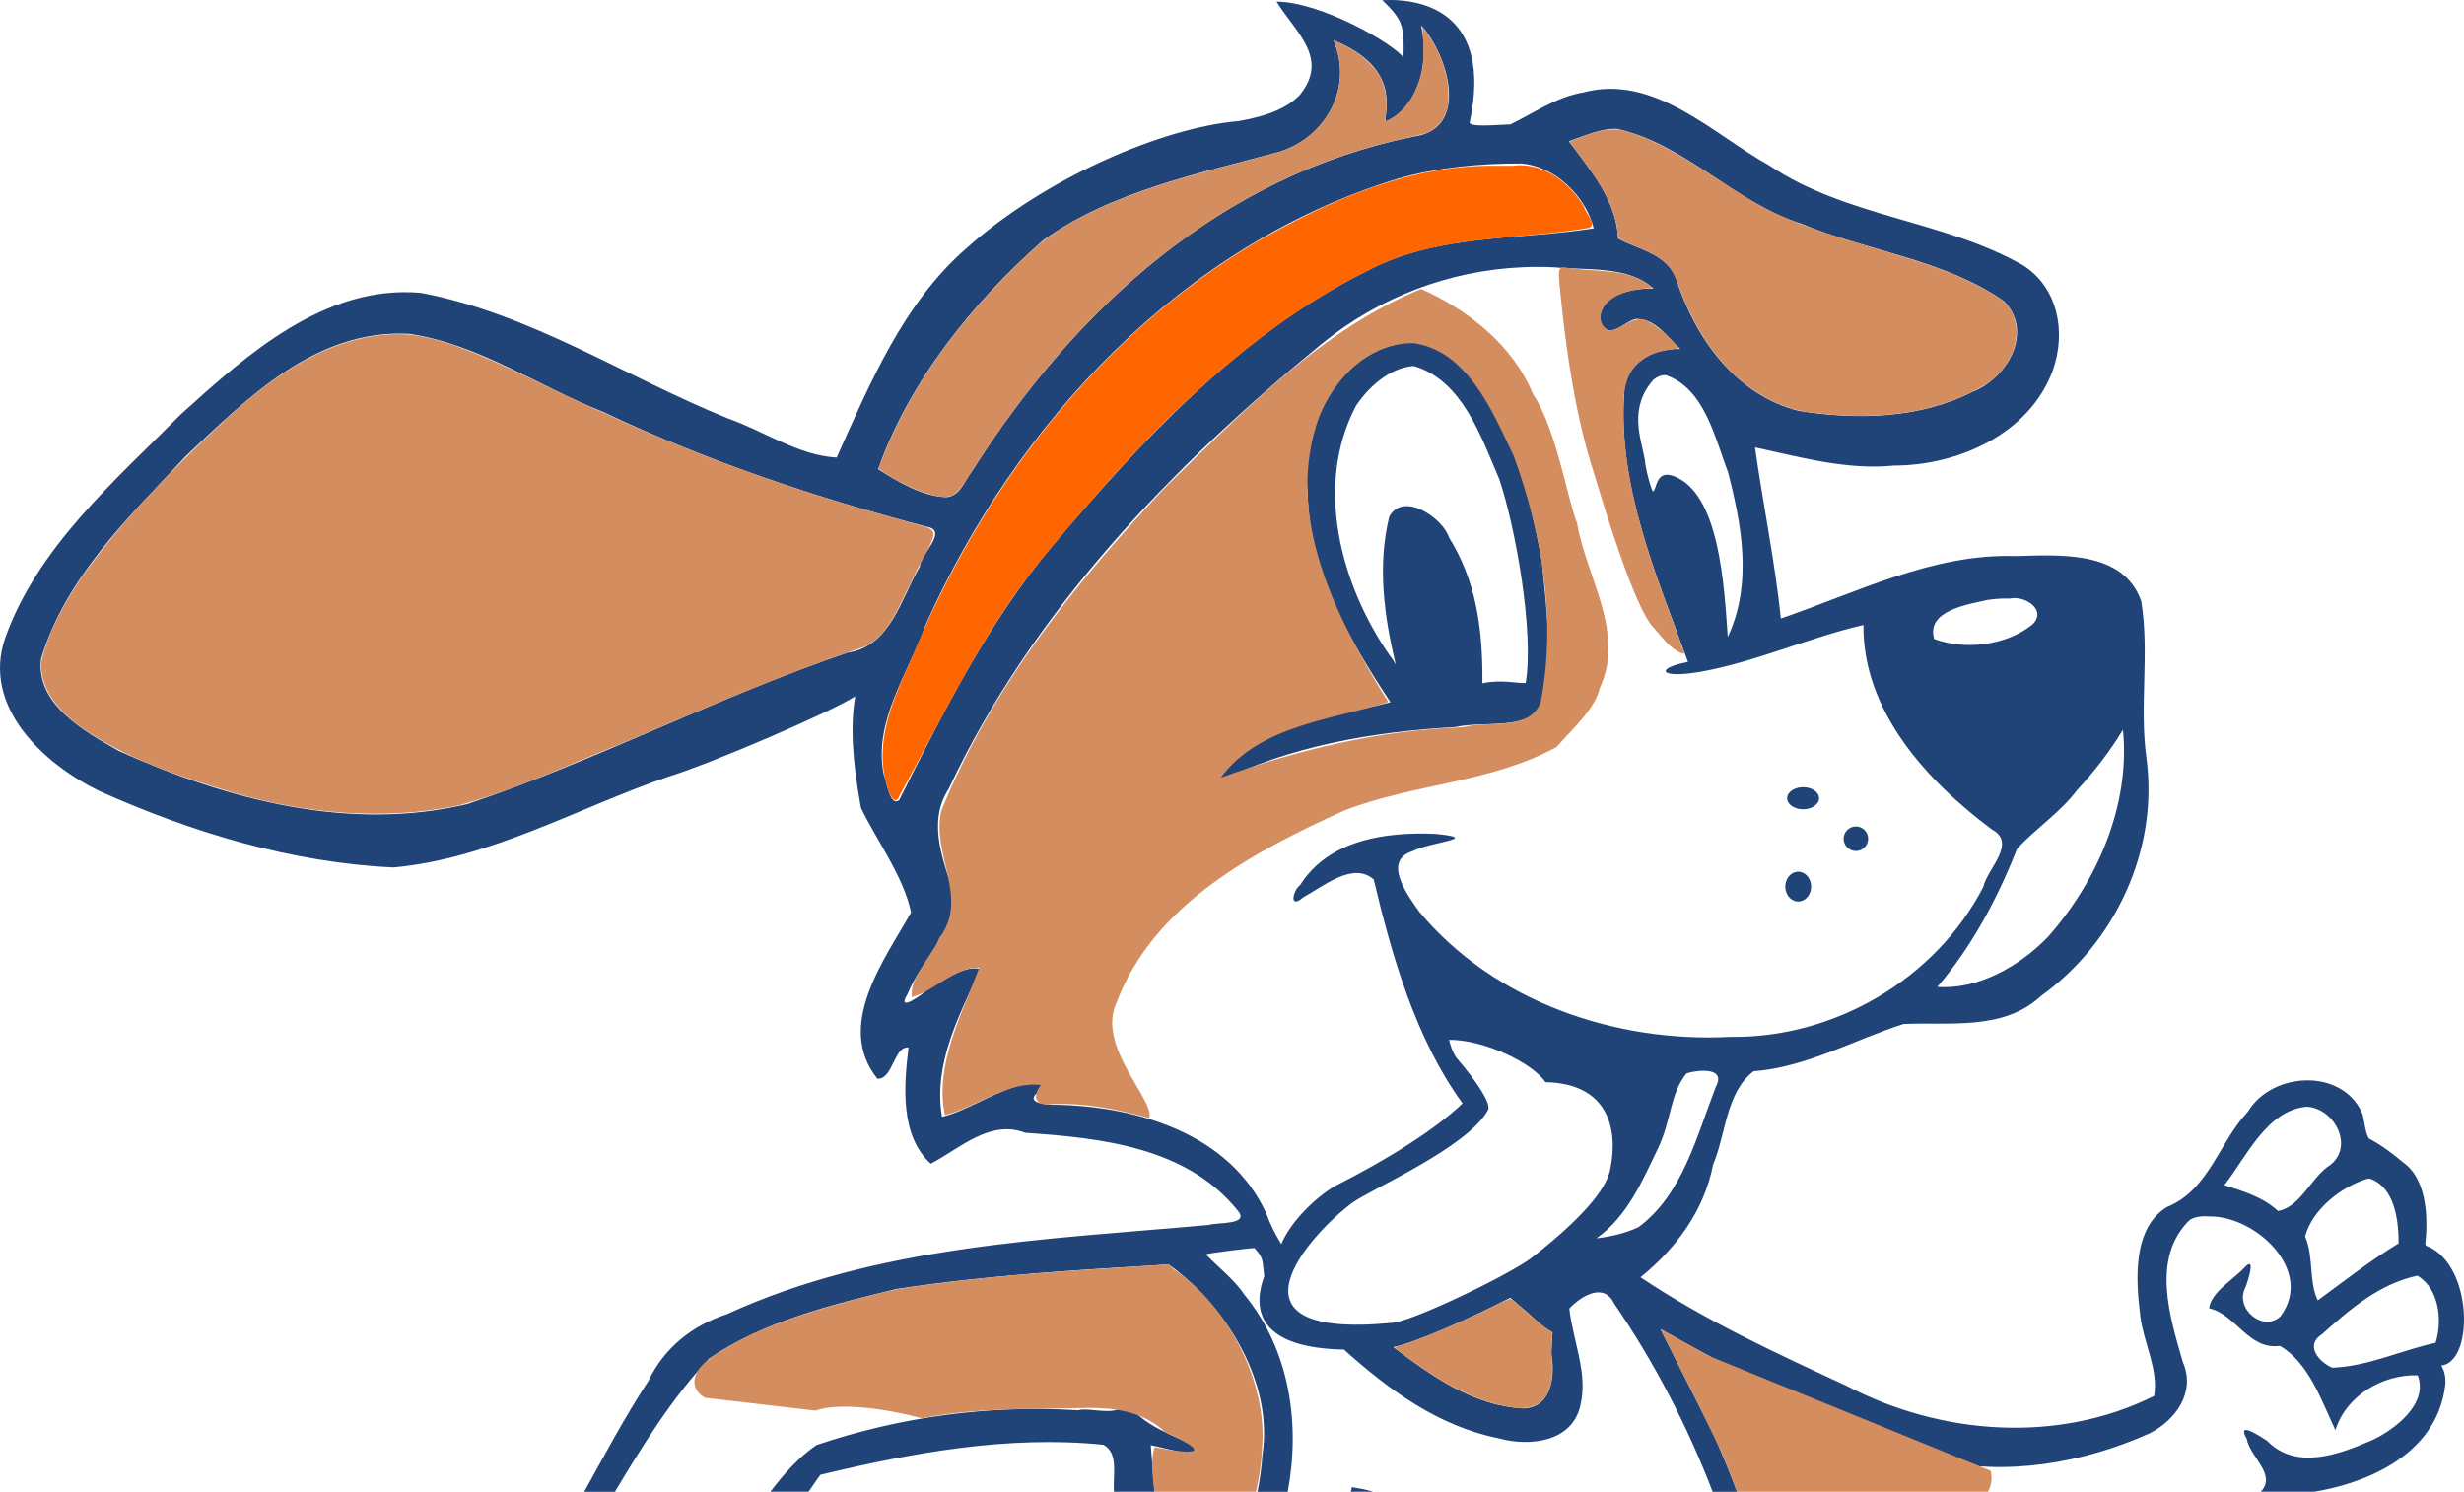
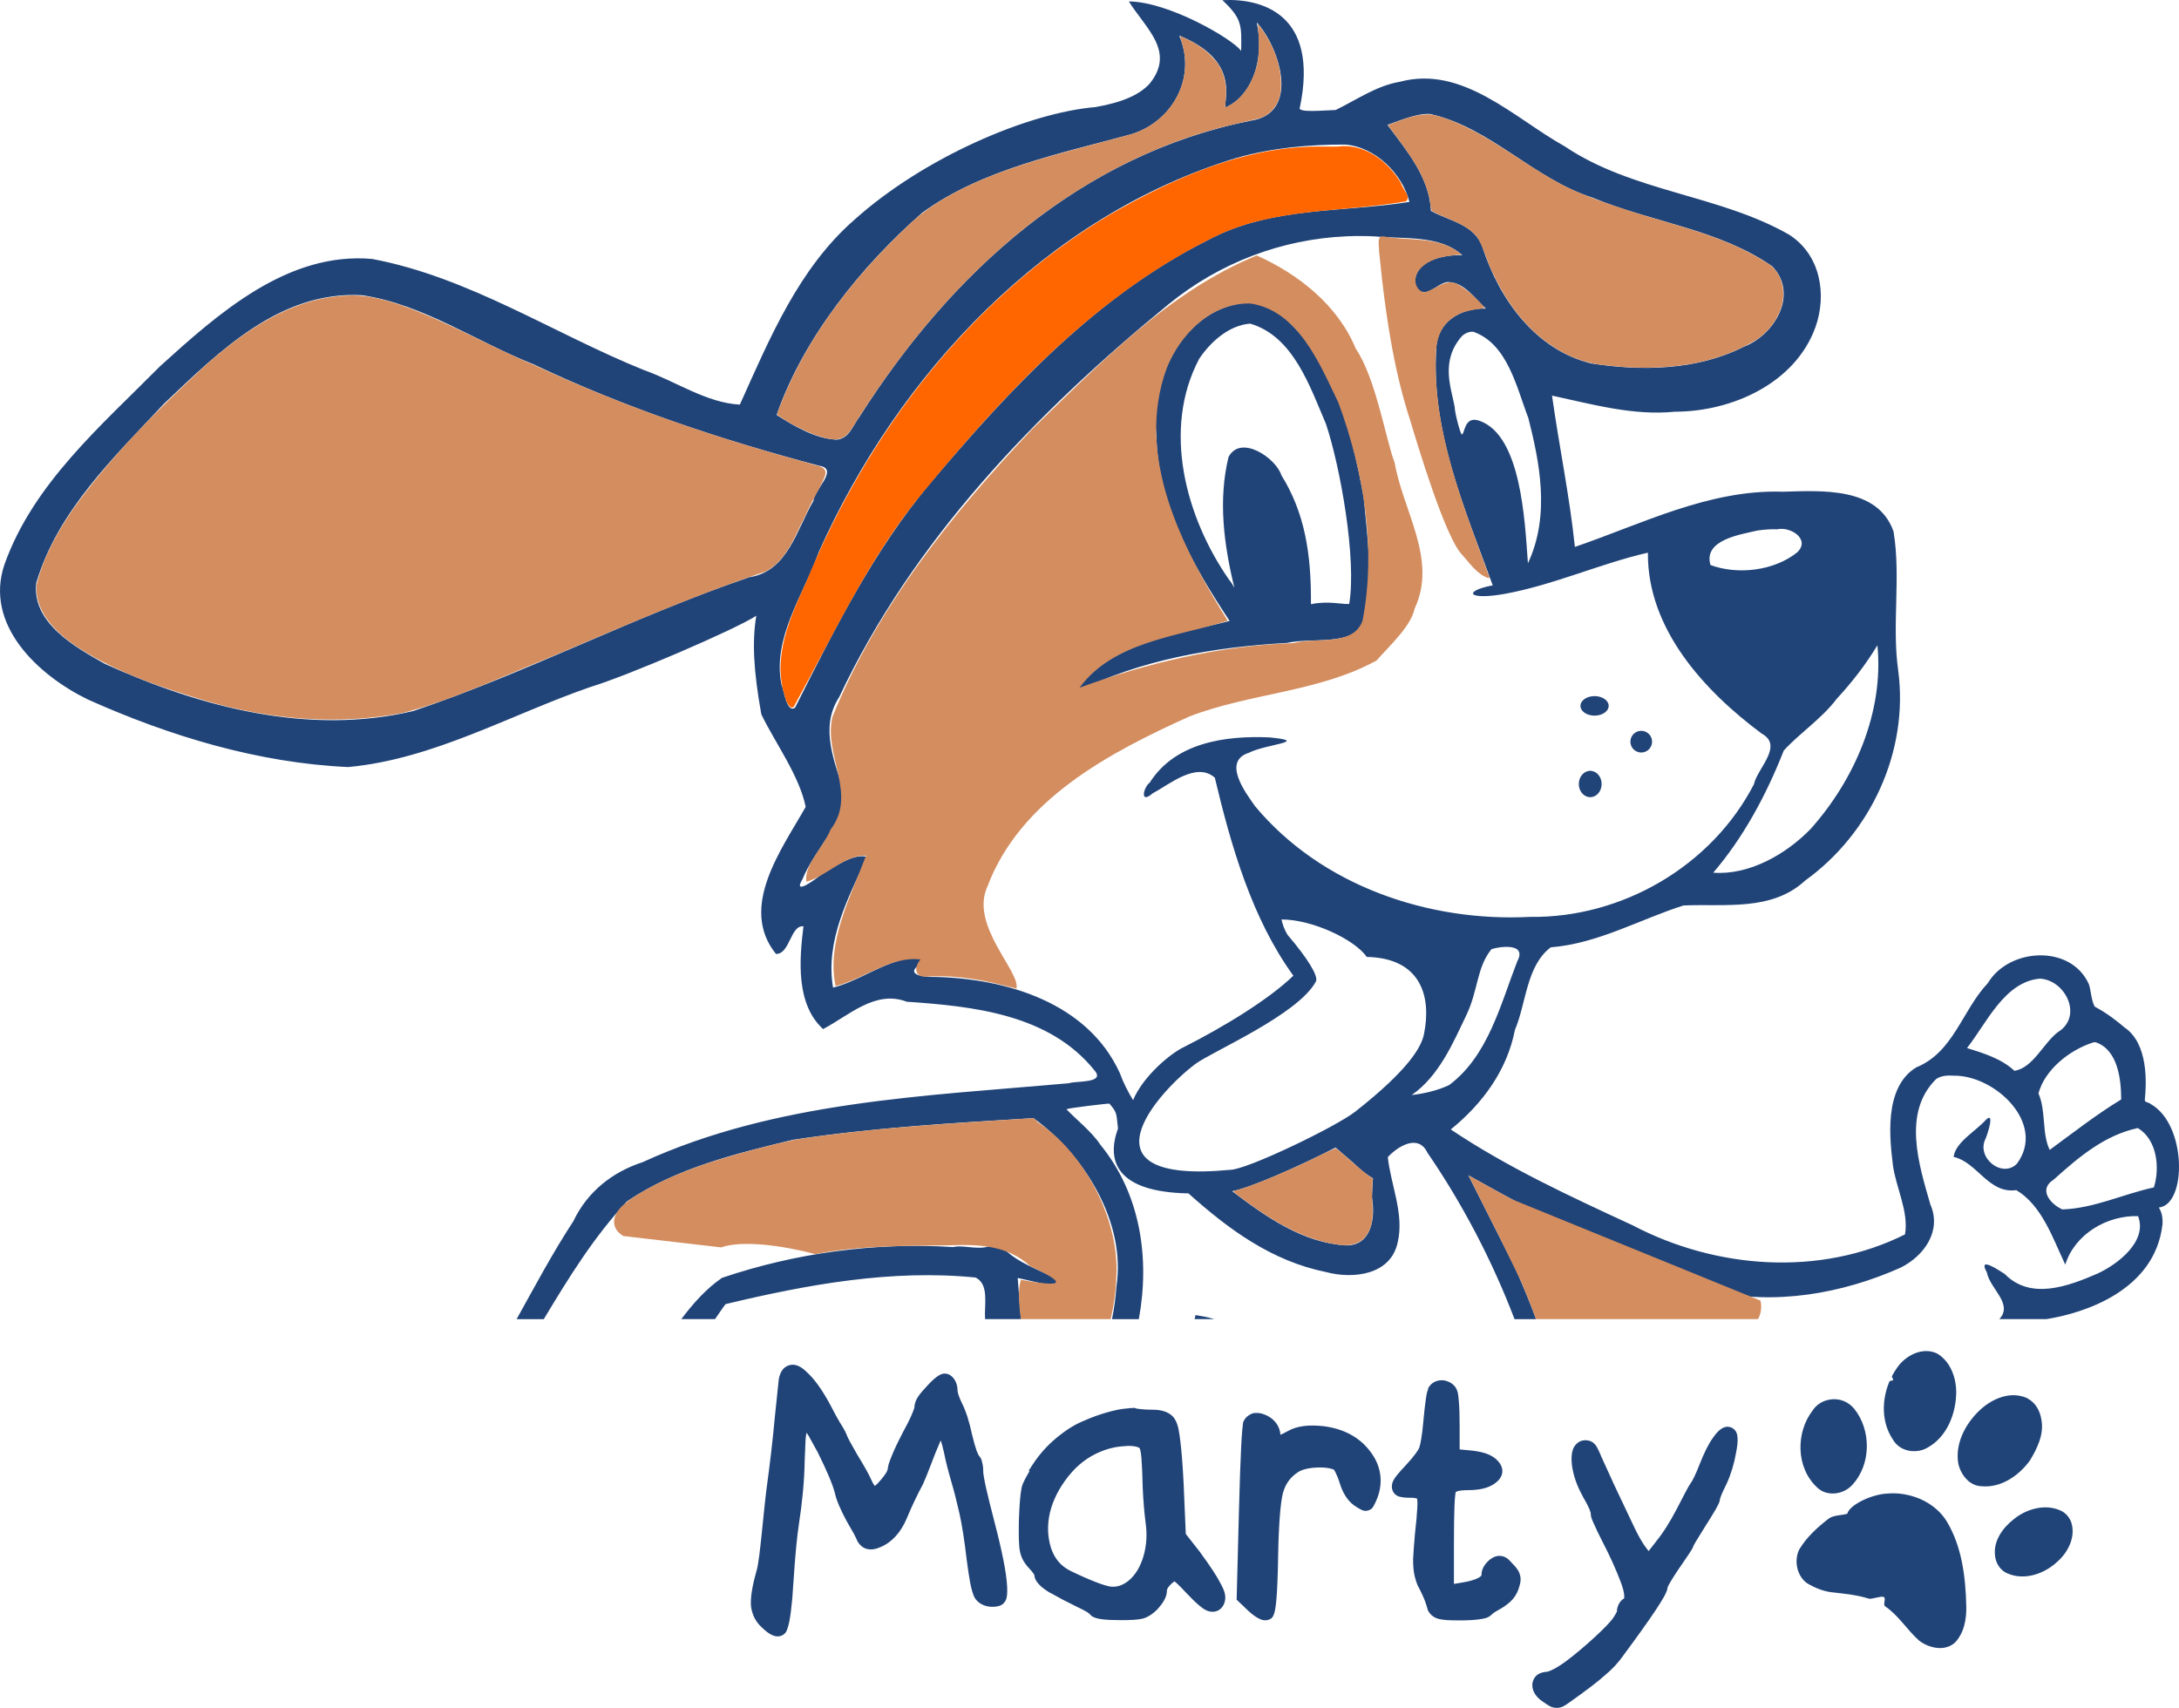
- <svg xmlns="http://www.w3.org/2000/svg" width="187.578mm" height="113.579mm" viewBox="0 0 187.578 113.579" version="1.1" id="svg1" xml:space="preserve">
+ <svg xmlns="http://www.w3.org/2000/svg" width="187.578mm" height="147.048mm" viewBox="0 0 187.578 147.048" version="1.1" id="svg1" xml:space="preserve">
  <defs id="defs1">
    <linearGradient id="swatch172">
      <stop style="stop-color:#ffffff;stop-opacity:1;" offset="0" id="stop172" />
    </linearGradient>
  </defs>
  <g id="layer1" transform="translate(-1992.773,-2406.386)">
    <g id="g74" transform="matrix(0.9025,0,0,0.9025,8.153181,1554.419)">
      <g id="g67" transform="matrix(0.947625,0,0,0.947625,536.3759,-81.79667)">
        <g id="g64" transform="matrix(1.105356,0,0,1.105356,2510.423,266.8011)">
          <path id="path63" style="fill:#214478;fill-opacity:1;stroke:none;stroke-width:3.957;stroke-linecap:round;stroke-opacity:1;paint-order:stroke fill markers" d="m -572.521,737.967 c 1.799,1.687 1.754,2.287 1.708,4.621 -0.793,-1.103 -6.606,-4.483 -10.224,-4.505 1.555,2.493 4.268,4.556 1.882,7.502 -0.935,1.008 -2.479,1.693 -4.914,2.118 -6.19,0.521 -15.677,4.63 -21.94,10.245 -5.108,4.453 -7.743,10.848 -10.452,16.854 -3.04,-0.151 -5.853,-2.132 -8.727,-3.142 -8.254,-3.331 -15.919,-8.46 -24.76,-10.124 -7.697,-0.675 -13.997,4.962 -19.31,9.771 -5.345,5.403 -11.55,10.696 -14.169,18.053 -1.873,5.52 3.085,10.102 7.579,12.295 7.457,3.344 15.518,5.788 23.717,6.161 7.789,-0.72 14.761,-4.77 22.054,-7.29 3.448,-1.045 13.181,-5.235 15.111,-6.489 -0.384,2.334 -0.259,4.992 0.461,8.978 1.197,2.501 3.464,5.577 4.038,8.427 -2.183,3.866 -6.127,9.133 -2.708,13.394 1.273,0.039 1.323,-2.658 2.505,-2.515 -0.381,3.08 -0.695,7.092 1.789,9.357 2.351,-1.224 4.749,-3.592 7.618,-2.489 6.096,0.417 12.989,1.142 17.097,6.257 1.038,1.195 -1.714,0.936 -2.321,1.164 -13.104,1.178 -26.658,1.617 -38.831,7.193 -2.768,0.898 -5.04,2.712 -6.3,5.368 -1.88,2.87 -3.5,5.919 -5.173,8.93 h 2.476 c 2.267,-3.776 4.574,-7.519 7.59,-10.738 4.475,-3.022 9.915,-4.344 15.11,-5.6 7.38,-1.116 14.451,-1.52 21.889,-1.972 4.616,3.323 8.459,9.502 7.554,15.345 -0.067,0.979 -0.199,1.98 -0.402,2.964 h 2.444 c 1.023,-5.552 0.153,-11.426 -3.501,-15.884 -0.79,-1.207 -2.299,-2.378 -3.087,-3.235 0.184,-0.11 3.701,-0.526 3.909,-0.511 0.773,0.885 0.61,0.964 0.783,2.263 -1.092,2.998 -0.115,5.793 6.417,5.914 3.663,3.275 7.569,6.161 12.53,7.165 2.48,0.661 5.913,0.272 6.529,-2.737 0.595,-2.576 -0.633,-5.175 -0.907,-7.733 0.916,-0.982 2.771,-2.152 3.608,-0.404 3.218,4.699 5.887,9.819 7.933,15.162 h 1.961 c -0.004,-0.015 -0.013,-0.028 -0.017,-0.043 -0.521,-1.408 -0.94,-2.45 -1.86,-4.554 -1.429,-2.836 -2.862,-5.671 -4.289,-8.506 7.103,3.972 14.373,7.813 22.065,10.504 5.761,1.383 11.998,0.282 17.328,-2.106 2.117,-1.075 3.734,-3.331 2.676,-5.745 -1.048,-3.63 -2.567,-8.382 0.54,-11.43 0.467,-0.304 1.049,-0.336 1.59,-0.296 3.761,-0.05 8.458,4.373 5.75,8.022 -1.344,1.357 -3.734,-0.561 -2.849,-2.285 0.195,-0.46 0.855,-2.52 0.027,-1.715 -0.91,1.028 -2.783,2.041 -2.939,3.378 2.182,0.493 3.165,3.379 5.71,3.025 2.335,1.394 3.325,4.391 4.457,6.786 0.878,-2.806 3.833,-4.504 6.629,-4.417 0.884,2.282 -1.831,4.371 -3.689,5.231 -2.648,1.142 -6.087,2.46 -8.456,0.033 -0.483,-0.294 -2.504,-1.702 -1.622,-0.135 0.279,1.497 2.431,2.858 1.133,4.251 h 4.28 c 3.41,-0.536 9.891,-2.579 10.58,-8.644 0.038,-0.67 -0.095,-1.142 -0.336,-1.52 2.561,-0.247 2.561,-7.56 -0.724,-9.418 -0.186,-0.178 -0.576,-0.15 -0.552,-0.39 0.156,-1.551 0.33,-5.12 -1.851,-6.597 -0.641,-0.548 -1.559,-1.28 -2.694,-1.885 -0.348,-0.517 -0.366,-1.705 -0.585,-2.131 -1.675,-3.563 -7.243,-3.225 -9.163,-0.02 -2.331,2.464 -3.125,6.303 -6.517,7.674 -3.055,1.854 -2.375,6.779 -2.131,8.882 0.256,2.015 1.469,4.259 1.103,6.333 -7.746,3.873 -17.215,3.152 -24.79,-0.824 -5.665,-2.622 -11.375,-5.25 -16.571,-8.735 2.875,-2.333 5.119,-5.367 5.839,-9.061 1.043,-2.443 1.025,-5.825 3.263,-7.528 4.276,-0.335 8.085,-2.534 12.077,-3.81 3.789,-0.172 8.038,0.56 11.107,-2.282 5.967,-4.305 9.435,-11.766 8.457,-19.121 -0.592,-4.205 0.262,-8.495 -0.425,-12.659 -1.437,-4.098 -6.565,-3.716 -10.081,-3.625 -6.69,-0.228 -12.87,2.952 -18.936,5.028 -0.478,-4.617 -1.44,-9.193 -2.082,-13.78 3.614,0.772 7.381,1.851 11.189,1.464 5.175,0 10.946,-2.568 12.798,-7.692 1.077,-3.031 0.436,-6.656 -2.433,-8.454 -6.386,-3.629 -14.213,-3.861 -20.392,-8.018 -4.603,-2.563 -9.281,-7.418 -15.008,-5.888 -2.166,0.367 -3.965,1.66 -5.855,2.573 -1.03,0.024 -3.575,0.292 -3.256,-0.247 1.76,-8.518 -3.482,-9.942 -7.059,-9.758 z m 3.131,2.028 c 2.198,2.438 3.906,8.289 -0.528,8.944 -15.492,3.087 -27.292,13.825 -35.598,26.891 -0.717,0.95 -0.945,2.004 -2.081,2.164 -1.912,-0.037 -3.995,-1.273 -5.516,-2.251 2.46,-7.051 7.723,-13.554 13.246,-18.402 5.437,-3.983 12.787,-5.443 19.118,-7.183 3.806,-1.222 5.894,-5.273 4.298,-8.963 5.517,2.242 4.072,5.735 4.202,6.549 2.275,-0.977 3.631,-4.133 2.859,-7.748 z m 15.8,8.341 c 5.493,1.235 9.439,5.926 14.798,7.628 5.374,2.237 11.517,2.875 16.352,6.252 2.418,2.53 0.201,6.252 -2.605,7.318 -4.228,2.145 -9.323,2.248 -13.915,1.511 -5.056,-1.253 -8.342,-5.831 -9.869,-10.56 -0.72,-2.119 -3.06,-2.408 -4.698,-3.325 -0.144,-3.083 -2.22,-5.497 -3.96,-7.83 1.176,-0.42 2.777,-1.091 3.896,-0.994 z m -7.779,2.782 c 2.756,0.191 5.238,2.65 5.877,5.224 -6.109,0.972 -12.655,0.418 -18.309,3.455 -10.174,5.069 -18.106,13.62 -25.344,22.189 -5.146,6.13 -8.719,13.316 -12.285,20.415 -0.779,0.558 -1.016,-1.647 -1.241,-2.097 -0.858,-4.259 2.015,-8.173 3.381,-12.032 7.256,-16.282 20.73,-30.691 38.107,-35.949 3.188,-0.898 6.511,-1.211 9.814,-1.204 z m 0.173,8.355 v 5.5e-4 c 0.845,-0.036 1.694,-0.034 2.547,0.009 2.617,0.253 5.937,-0.145 7.969,1.707 -1.662,-0.041 -4.34,0.438 -4.315,2.592 0.761,1.767 1.875,0.028 2.95,-0.143 1.548,-0.022 2.487,1.503 3.523,2.418 -2.247,-0.073 -4.458,1.173 -4.522,3.651 -0.492,7.506 2.619,14.648 5.142,21.557 -2.755,0.528 -2.288,1.38 1.08,0.78 4.444,-0.804 8.777,-2.784 13.05,-3.755 -0.066,6.931 5.12,12.584 10.366,16.481 2.022,1.103 -0.415,3.179 -0.712,4.613 -3.858,7.456 -12.016,12.194 -20.381,12.078 -9.253,0.484 -19.009,-2.837 -25.039,-10.074 -0.916,-1.287 -3.008,-4.097 -0.56,-4.877 1.506,-0.778 5.677,-1.02 1.874,-1.397 -3.978,-0.177 -8.591,0.449 -10.912,4.12 -0.585,0.427 -0.929,2.014 0.265,0.978 1.561,-0.833 3.982,-2.904 5.661,-1.429 1.465,6.158 3.373,12.836 7.153,18.034 -2.159,2.092 -6.168,4.593 -10.255,6.65 -1.466,0.846 -3.538,2.771 -4.341,4.686 -0.475,-0.774 -0.889,-1.591 -1.209,-2.47 -2.925,-6.419 -10.369,-8.617 -16.887,-8.753 -0.714,0.024 -2.75,-0.11 -1.38,-1.109 1.183,-1.399 -1.348,-0.643 -1.952,-0.341 -2.016,0.611 -3.939,1.943 -5.895,2.423 -0.718,-4.277 1.384,-8.159 3.093,-11.905 -1.262,-0.36 -2.999,0.965 -4.203,1.626 -0.317,0.308 -2.65,2.026 -1.668,0.397 1.07,-2.633 3.595,-4.875 3.801,-7.754 -0.811,-2.86 -2.31,-5.981 -0.467,-8.812 6.712,-14.282 17.929,-25.911 30.015,-35.803 4.625,-3.77 10.292,-5.925 16.206,-6.177 z m -89.677,5.366 c 5.59,0.83 10.417,4.245 15.617,6.292 8.35,3.969 17.132,6.893 26.055,9.25 1.81,0.292 -0.569,2.265 -0.549,3.173 -1.524,2.58 -2.348,6.455 -5.843,6.968 -10.406,3.532 -20.194,8.683 -30.595,12.186 -9.533,2.264 -19.381,-0.348 -28.091,-4.289 -2.728,-1.543 -6.673,-3.736 -6.25,-7.381 1.94,-6.548 7.121,-11.492 11.669,-16.353 4.996,-4.733 10.523,-10.249 17.988,-9.846 z m 80.574,0.677 c -5.746,0.493 -8.831,6.937 -8.226,12.171 0.099,6.212 3.346,11.795 6.662,16.821 -4.921,1.264 -11.079,2.005 -14.069,6.509 5.959,-2.996 12.667,-4.13 19.296,-4.507 2.147,-0.474 4.872,0.163 6.685,-1.197 1.332,-3.831 0.657,-8.13 0.292,-12.102 -1.117,-6.111 -2.846,-12.914 -7.943,-16.935 -0.793,-0.526 -1.746,-0.792 -2.697,-0.76 z m 0.303,1.911 c 3.935,1.142 5.442,5.729 6.905,9.132 1.294,3.859 2.814,12.296 2.118,16.404 -0.638,0.044 -1.946,-0.308 -3.484,0.02 0.042,-4.611 -0.577,-8.354 -2.693,-11.75 -0.485,-1.552 -3.69,-3.75 -4.809,-1.664 -0.964,3.935 -0.419,8.013 0.529,11.916 -0.147,-0.251 -0.282,-0.508 -0.487,-0.737 -3.952,-5.687 -6.111,-13.703 -2.712,-20.125 1.039,-1.541 2.705,-3.044 4.634,-3.195 z m 20.317,0.74 h 5.4e-4 c 3.139,1.096 3.943,5.08 5.018,7.854 0.978,3.874 2.046,8.81 -0.037,13.234 -0.287,-3.972 -0.629,-11.638 -4.403,-12.976 -1.435,-0.514 -1.33,1.241 -1.621,1.237 -0.119,-0.002 -0.649,-1.982 -0.644,-2.491 -0.327,-1.791 -1.329,-4.194 0.663,-6.465 0.276,-0.252 0.645,-0.416 1.023,-0.392 z m 27.693,17.993 c 1.181,-0.271 3.035,0.892 1.826,2.086 -2.102,1.706 -5.435,2.086 -7.912,1.169 -0.687,-2.296 2.74,-2.783 4.311,-3.148 0.588,-0.083 1.181,-0.126 1.775,-0.107 z m 9.113,10.563 c 0.604,6.077 -2.076,12.242 -6.077,16.726 -2.257,2.326 -5.622,4.234 -8.871,3.987 2.764,-3.227 4.852,-7.126 6.419,-11.12 1.464,-1.612 3.454,-2.895 4.821,-4.712 1.391,-1.507 2.65,-3.124 3.708,-4.88 z m -25.756,4.63 c -0.71,3e-5 -1.285,0.398 -1.285,0.889 -1.6e-4,0.491 0.575,0.89 1.285,0.89 0.71,-3e-5 1.285,-0.399 1.285,-0.89 1.6e-4,-0.491 -0.575,-0.889 -1.285,-0.889 z m 4.25,3.163 c -0.546,0 -0.988,0.443 -0.988,0.988 0,0.546 0.443,0.988 0.988,0.988 0.546,10e-6 0.988,-0.443 0.988,-0.988 10e-6,-0.546 -0.442,-0.988 -0.988,-0.988 z m -4.645,3.642 c -0.575,0 -1.041,0.538 -1.041,1.201 1.1e-4,0.663 0.466,1.2 1.041,1.2 0.575,-10e-6 1.04,-0.537 1.04,-1.2 1.2e-4,-0.663 -0.465,-1.201 -1.04,-1.201 z m -28.116,13.54 c 2.78,-0.013 6.676,1.823 7.762,3.411 4.974,0.101 5.896,3.643 5.223,6.983 -0.208,1.185 -1.403,3.293 -6.276,7.116 -1.722,1.351 -9.895,5.307 -11.4,5.293 -14.216,1.352 -6.482,-7.163 -3.136,-9.651 1.498,-1.116 9.349,-4.483 10.964,-7.506 0.25,-0.481 -0.772,-2.132 -2.565,-4.222 -0.344,-0.551 -0.465,-0.99 -0.571,-1.422 z m 20.728,2.501 c 0.716,0.055 1.249,0.377 0.749,1.295 -1.537,3.95 -2.656,8.639 -6.215,11.289 -1.112,0.515 -2.252,0.767 -3.401,0.905 2.53,-1.768 3.786,-4.821 4.933,-7.183 1.147,-2.362 0.95,-4.394 2.328,-6.103 0.217,-0.072 0.529,-0.141 0.86,-0.18 0.248,-0.029 0.507,-0.04 0.746,-0.022 z m 48.344,2.887 c 2.328,0.129 3.956,3.449 1.624,4.877 -1.329,1.013 -2.235,3.235 -3.947,3.52 -1.195,-1.11 -2.795,-1.598 -4.321,-2.077 1.776,-2.248 3.407,-6.044 6.645,-6.32 z m 4.99,5.794 0.09,0.004 c 2.015,0.69 2.312,3.382 2.314,5.206 -2.259,1.369 -4.444,3.082 -6.51,4.595 -0.729,-1.488 -0.315,-3.531 -1.022,-5.146 0.588,-2.201 2.901,-3.998 5.03,-4.656 z m 3.912,7.816 c 1.784,1.045 2.021,3.667 1.469,5.404 -2.885,0.635 -5.418,1.898 -8.33,2.007 -1.084,-0.476 -2.228,-1.823 -0.8,-2.709 2.279,-2.051 4.621,-4.043 7.661,-4.702 z m -73.043,1.777 c 0.245,0.223 0.512,0.424 0.752,0.654 1.208,0.988 1.587,1.526 2.651,2.147 -0.035,0.203 -0.039,0.842 -0.103,1.719 0.337,1.821 0.003,4.44 -2.382,4.391 -3.935,-0.256 -7.218,-2.575 -10.339,-4.938 1.695,-0.319 6.114,-2.277 9.421,-3.973 z m -31.027,8.006 c 0.05,1.88 -2.717,0.747 -3.791,1.056 -7.113,-0.45 -14.32,0.525 -21.058,2.802 -1.469,1.009 -2.633,2.341 -3.709,3.76 h 3.072 c 0.324,-0.451 0.621,-0.923 0.957,-1.365 7.41,-1.781 15.143,-3.192 22.772,-2.421 1.26,0.625 0.774,2.47 0.861,3.786 h 3.268 c -0.1,-1.249 -0.204,-2.498 -0.298,-3.746 1.344,0.263 3.446,0.931 4.524,0.628 -2.184,-1.401 -5.507,-2.037 -6.597,-4.5 z m 18.269,7.25 c -0.037,0.121 -0.049,0.246 -0.083,0.368 h 1.796 c -0.599,-0.184 -1.24,-0.294 -1.714,-0.368 z" />
          <path id="path64" style="fill:#d38d5f;fill-opacity:1;stroke:none;stroke-width:16.961;stroke-linecap:round;stroke-opacity:1;paint-order:stroke fill markers" d="m -2407.368,3219.105 c -2.293,-0.172 -1.432,2.875 -1.45,5.025 2.564,26.48 6.051,43.961 10.607,57.949 2.495,8.254 12.167,40.802 18.022,46.672 2.641,2.929 5.101,6.681 8.975,8 1.105,-0.089 -0.6,-1.982 -0.45,-2.595 -8.693,-23.776 -18.434,-48.165 -17.626,-73.936 0,-5.079 1.617,-10.604 6.248,-13.332 3.096,-2.322 7.066,-2.416 10.653,-3.169 -2.687,-3.092 -5.823,-6.131 -9.44,-8.151 -4.171,-2.256 -7.814,2.266 -11.704,2.822 -3.511,-1.244 -3.448,-5.89 -1.087,-8.182 3.601,-3.834 9.203,-4.455 14.163,-4.862 -7.69,-6.546 -17.821,-4.492 -26.91,-6.242 z m -43.538,6.593 c -30.46,12.487 -53.965,37.15 -77.242,59.718 -27.607,29.204 -53.61,61.495 -68.757,99.026 -3.304,12.995 8.699,26.814 -0.696,38.875 -2.13,5.736 -9.248,12.081 -8.297,17.952 6.977,-1.911 13.224,-9.362 20.504,-8.959 -5.299,14.126 -13.669,29.792 -10.463,44.879 9.672,-2.438 19.231,-10.463 29.216,-9.146 -2.468,2.934 -2.041,6.64 3.103,5.804 10.271,-0.392 18.987,1.307 29.908,4.237 1.59,-5.688 -16.169,-21.787 -9.981,-35.152 11.316,-30.001 41.91,-46.065 69.441,-58.519 20.931,-8.099 44.715,-8.417 64.484,-19.289 4.605,-5.236 11.805,-11.71 13.128,-17.894 7.92,-16.87 -4.048,-33.616 -6.896,-50.255 -2.848,-7.079 -6.439,-29.069 -13.361,-39.166 -6.143,-14.977 -19.802,-25.75 -34.09,-32.111 z m -2.066,16.535 c 16.409,2.575 23.753,20.837 30.171,34.154 8.71,23.651 13.108,50.11 8.299,75.042 -3.291,9.062 -16.32,5.572 -23.729,7.694 -25.187,0.851 -50.585,6.873 -73.674,15.37 11.716,-15.972 33.495,-17.483 50.995,-23.053 -15.789,-25.411 -32.04,-56.639 -20.968,-87.012 4.674,-11.719 15.492,-22.636 28.906,-22.194 z m -75.449,280.417 c -0.125,0.01 -0.253,0.035 -0.386,0.079 -3.23,0.202 -6.46,0.402 -9.69,0.603 -23.85,1.531 -47.751,3.049 -71.381,6.766 -8.726,1.855 -17.356,4.171 -25.894,6.756 -11.255,3.491 -22.401,7.897 -32.098,14.696 -0.15,0.359 0.687,-0.29 0.806,-0.285 0.206,-0.104 0.415,-0.2 0.622,-0.304 -4.97,2.383 -8.507,8.613 -2.5,12.268 l 33.681,3.917 c 7.246,-2.546 21.136,-0.678 32.435,2.326 15.285,-3.058 31.323,-2.807 46.557,-3.054 9.824,-0.381 19.855,0.119 27.415,7.233 14.425,6.678 9.717,6.995 -3.209,4.659 -1.109,3.418 -0.705,8.365 -0.031,13.535 h 30.904 c 1.169,-4.971 1.806,-10.028 1.965,-14.822 1.074,-19.961 -11.507,-43.465 -28.431,-53.84 0.489,0.214 0.955,0.684 1.411,0.717 -0.623,-0.568 -1.302,-1.313 -2.175,-1.252 z m 104.741,10.39 c -5.19,2.05 -10.057,4.864 -15.208,7.027 -6.549,2.894 -13.169,5.864 -20.076,7.721 0.677,1.02 2.112,1.714 3.068,2.566 9.777,7.266 20.553,14.041 32.836,15.824 3.689,0.699 8.197,-0.082 10.177,-3.632 2.726,-4.243 1.694,-9.409 1.667,-14.132 0.042,-1.664 0.133,-3.325 0.205,-4.987 -4.539,-3.046 -8.38,-7.08 -12.669,-10.386 z m 45.685,9.384 v 0 c 3.143,6.332 6.338,12.641 9.537,18.946 0.186,0.363 0.368,0.73 0.56,1.091 l 8.033,16.531 c 1.154,2.897 2.397,5.759 3.514,8.671 0.554,1.378 1.04,2.781 1.537,4.18 h 76.428 c 1.013,-1.89 1.385,-4.01 0.833,-6.386 l -86.13,-35.107 c 0.074,0.028 0.194,0.099 0.254,0.099 -4.872,-2.645 -9.678,-5.413 -14.566,-8.029 z" transform="matrix(0.2645833,0,0,0.2645833,79.07817,-92.24337)" />
        </g>
        <path id="path67" style="opacity:1;fill:#ff6600;fill-opacity:1;stroke:none;stroke-width:19.152;stroke-linecap:round;stroke-dasharray:none;stroke-opacity:1;paint-order:normal" d="m 1889.649,1097.215 c -0.166,0.01 -0.333,0.021 -0.502,0.044 h -1.288 v -6e-4 c -7.733,-0.161 -15.04,3.083 -21.614,6.857 -14.042,8.375 -24.429,21.998 -30.562,37.008 -1.615,3.54 -3.421,7.5 -2.142,11.444 0.048,0.441 0.66,1.815 1.049,0.81 3.982,-7.225 7.479,-14.812 12.775,-21.214 8.386,-10.153 17.672,-20.177 29.721,-25.963 5.928,-2.801 12.662,-2.321 18.971,-3.425 0.575,-0.453 -0.399,-1.32 -0.503,-1.844 -1.219,-2.082 -3.415,-3.817 -5.905,-3.72 z" />
      </g>
      <path style="fill:#d38d5f;fill-opacity:1;stroke:none;stroke-width:5.225;stroke-linecap:round;paint-order:stroke fill markers" d="m 8137.898,4023.111 c -20.451,0.641 -38.098,13.059 -52.693,26.346 -16.792,15.545 -33.039,31.945 -46.409,50.581 -5.671,8.362 -10.795,17.414 -13.184,27.292 -0.856,10.282 7.67,18.039 15.586,23.089 13.939,8.939 29.877,14.15 45.63,18.898 22.96,6.686 47.474,8.832 71.043,4.227 17.738,-4.708 34.438,-12.57 51.41,-19.418 26.148,-11.009 52.133,-22.573 79.086,-31.486 7.864,-4.135 10.733,-13.345 14.652,-20.717 1.954,-4.843 5.139,-9.17 6.872,-14.059 0.894,-3.488 -3.8,-3.387 -5.905,-4.333 -33.971,-9.165 -67.389,-20.578 -99.295,-35.478 -16.153,-6.771 -31.357,-15.748 -47.91,-21.544 -6.093,-2.01 -12.402,-3.752 -18.882,-3.397 z" id="path69" transform="matrix(0.2645833,0,0,0.2645833,79.07817,-92.24337)" />
      <path id="path70" style="fill:#d38d5f;fill-opacity:1;stroke:none;stroke-width:2.613;stroke-linecap:round;paint-order:stroke fill markers" d="m 8465.856,3925.318 c 0.365,4.587 0.642,9.299 -0.119,13.885 -1.458,6.442 -5.011,13.162 -11.318,15.943 -0.799,0.309 -0.074,-1.251 -0.26,-1.58 0.801,-5.559 -0.122,-11.803 -4.276,-15.896 -3.21,-3.728 -7.535,-6.285 -12.059,-8.07 1.192,3.877 2.215,7.978 1.731,12.093 -0.843,11.387 -10.001,21.203 -21.003,23.708 -19.141,5.293 -38.742,9.589 -56.828,18.018 -8.127,3.847 -15.961,8.525 -22.368,14.906 -18.904,17.883 -35.458,38.907 -45.206,63.216 -0.487,1.493 -1.355,3.003 -1.601,4.517 4.219,3.069 8.966,5.46 13.835,7.336 3.184,0.943 6.901,2.511 10.094,0.809 2.965,-1.925 4.22,-5.506 6.267,-8.254 12.051,-18.679 25.792,-36.338 41.763,-51.84 23.115,-22.655 51.183,-40.698 82.33,-49.978 6.526,-2.084 13.27,-3.332 19.899,-5.003 4.25,-1.497 7.17,-5.694 7.378,-10.163 0.641,-8.492 -2.812,-16.925 -8.029,-23.494 -0.068,-0.049 -0.135,-0.159 -0.229,-0.156 z" transform="matrix(0.2645833,0,0,0.2645833,79.07817,-92.24337)" />
      <path style="fill:#d38d5f;fill-opacity:1;stroke:none;stroke-width:2.613;stroke-linecap:round;paint-order:stroke fill markers" d="m 8526.848,3957.781 c -4.935,0.117 -9.562,2.157 -14.095,3.886 5.781,7.952 12.442,15.791 14.784,25.589 0.672,1.743 0.226,3.85 1.163,5.458 5.408,2.936 12.068,4.27 16.145,9.223 2.696,4.116 3.587,9.106 5.908,13.425 4.815,10.219 11.736,19.726 21.298,25.962 5.888,4.02 12.78,6.504 19.903,7 8.147,0.978 16.39,1.146 24.548,0.186 10.313,-1.058 20.481,-4.245 29.36,-9.621 6.152,-4.288 10.82,-12.037 9.051,-19.701 -0.757,-3.429 -2.877,-6.544 -6.044,-8.162 -14.799,-9.428 -32.206,-13.04 -48.698,-18.334 -7.774,-2.527 -15.565,-5.144 -22.949,-8.674 -14.558,-7.32 -27.058,-18.381 -42.347,-24.294 -2.595,-0.839 -5.259,-1.959 -8.026,-1.942 z" id="path72" transform="matrix(0.2645833,0,0,0.2645833,79.07817,-92.24337)" />
    </g>
+     <g id="text1" style="font-size:38.1px;line-height:1.25;font-family:Arial;-inkscape-font-specification:Arial;text-align:center;text-anchor:middle;fill:#214478;stroke:#214478;stroke-width:1.165" aria-label="&#10;Marty" transform="translate(2.230901,-5.148232)">
+       <g id="path14">
+         <path id="path53" style="color:#000000;-inkscape-font-specification:Arial;stroke:none;-inkscape-stroke:none" d="m 2058.665,2529.035 0.033,0.012 c -0.301,0.014 -0.605,0.189 -0.779,0.414 -0.175,0.225 -0.265,0.481 -0.327,0.768 l -0.012,0.061 v 0.025 c -0.032,0.26 -0.139,1.295 -0.34,3.254 -0.177,1.946 -0.417,4.021 -0.72,6.222 -0.278,2.197 -0.558,5.915 -0.822,6.875 -0.362,1.271 -0.545,2.256 -0.516,3.033 v 0.012 0.014 c 0.061,0.761 0.394,1.444 0.953,1.944 0.284,0.269 0.531,0.475 0.797,0.613 0.27,0.14 0.659,0.24 1.006,0.023 0.277,-0.173 0.319,-0.352 0.385,-0.528 0.066,-0.176 0.116,-0.374 0.164,-0.615 0.096,-0.481 0.179,-1.129 0.256,-1.965 0.074,-0.885 0.263,-4.431 0.566,-6.38 0.308,-1.999 0.476,-3.812 0.502,-5.444 v -0.01 c 0.025,-0.78 0.051,-1.398 0.076,-1.846 0.015,-0.279 0.052,-0.43 0.082,-0.623 0.059,0.089 0.099,0.119 0.164,0.232 0.199,0.348 0.464,0.829 0.791,1.434 0.823,1.648 1.319,2.85 1.471,3.478 v -0.014 c 0.147,0.678 0.487,1.473 1.01,2.439 v 0.01 l 0.01,0.01 c 0.265,0.455 0.47,0.812 0.611,1.07 0.142,0.259 0.231,0.469 0.215,0.42 0.14,0.403 0.442,0.776 0.861,0.908 0.418,0.131 0.84,0.037 1.254,-0.146 0.998,-0.425 1.753,-1.294 2.25,-2.48 0.424,-1.023 0.9,-2.021 1.424,-2.994 v -0.01 -0.01 c 0.117,-0.233 0.288,-0.668 0.594,-1.459 0.299,-0.798 0.583,-1.506 0.855,-2.125 v -0.01 c 0.02,-0.041 0.03,-0.048 0.049,-0.086 0.084,0.276 0.167,0.532 0.264,0.988 v -0.01 c 0.156,0.781 0.363,1.61 0.621,2.488 0.25,0.85 0.488,1.778 0.715,2.783 0.221,0.983 0.435,2.339 0.637,4.055 0.205,1.565 0.361,2.511 0.615,3.092 v 0.01 0.01 c 0.268,0.574 0.903,0.906 1.557,0.906 0.195,0 0.367,-0.011 0.54,-0.055 0.172,-0.043 0.369,-0.119 0.528,-0.326 0.169,-0.216 0.2,-0.41 0.225,-0.617 0.025,-0.21 0.025,-0.442 0.012,-0.715 -0.055,-1.188 -0.419,-3.012 -1.084,-5.568 -0.329,-1.266 -0.576,-2.265 -0.739,-2.99 -0.163,-0.725 -0.234,-1.238 -0.234,-1.283 0,-0.358 -0.02,-0.62 -0.098,-0.883 -0.034,-0.185 -0.096,-0.391 -0.257,-0.557 -0.014,-0.017 -0.034,-0.043 -0.054,-0.078 -0.039,-0.077 -0.097,-0.204 -0.162,-0.355 v -0.01 c -0.113,-0.319 -0.249,-0.793 -0.396,-1.404 -0.235,-1.095 -0.508,-1.972 -0.848,-2.651 -0.287,-0.575 -0.397,-1.001 -0.397,-1.111 0,-0.538 -0.207,-1.072 -0.654,-1.353 -0.207,-0.133 -0.463,-0.15 -0.632,-0.105 -0.177,0.046 -0.31,0.124 -0.445,0.216 -0.27,0.185 -0.544,0.449 -0.877,0.809 -0.667,0.72 -1.109,1.216 -1.109,1.92 v -0.053 c 0,0.05 -0.19,0.618 -0.586,1.384 -0.535,0.995 -0.946,1.817 -1.234,2.473 v 0.01 c -0.259,0.622 -0.409,0.967 -0.459,1.322 l -0.01,0.041 v 0.041 c 0,0.023 -0.016,0.122 -0.092,0.273 -0.058,0.116 -0.239,0.383 -0.529,0.721 l -0.01,0.01 -0.01,0.01 c -0.181,0.227 -0.339,0.377 -0.441,0.45 -0.052,0.037 -0.029,0.024 -0.041,0.029 -0.012,-0.01 0.016,0.012 -0.017,-0.029 -0.077,-0.097 -0.187,-0.283 -0.301,-0.545 -0.202,-0.462 -0.577,-1.124 -1.137,-2.041 l -0.01,-0.01 c -0.524,-0.899 -0.848,-1.516 -0.908,-1.666 l 0.01,0.018 c -0.125,-0.344 -0.332,-0.72 -0.617,-1.162 l -0.01,-0.012 c -0.246,-0.418 -0.43,-0.752 -0.545,-0.982 -0.727,-1.428 -1.416,-2.486 -2.125,-3.195 -0.489,-0.489 -0.913,-0.847 -1.516,-0.819 z m 56.047,1.332 0.01,0.014 c -0.421,-0.038 -0.904,0.167 -1.141,0.533 0,0 -0.01,3e-4 -0.012,0.01 l -0.088,0.143 v 0.1 c -0.018,0.062 -0.065,0.132 -0.082,0.203 -0.04,0.165 -0.075,0.364 -0.111,0.606 -0.073,0.484 -0.146,1.142 -0.223,1.986 -0.1,1.175 -0.251,1.968 -0.342,2.195 v 0.01 0.01 c -0.061,0.17 -0.42,0.711 -1.06,1.401 -0.413,0.438 -0.711,0.773 -0.912,1.031 -0.216,0.278 -0.391,0.551 -0.391,0.93 0,0.173 0.052,0.376 0.174,0.539 0.122,0.163 0.296,0.265 0.455,0.318 h 0.012 0.012 c 0.283,0.081 0.592,0.098 0.998,0.098 0.256,0 0.427,0.038 0.494,0.066 0.024,0.011 0.024,0.01 0.027,0.01 v 0.01 c 0,10e-5 0.017,0.079 0.024,0.186 0.01,0.144 0.01,0.356 -0.01,0.623 -0.024,0.535 -0.092,1.293 -0.205,2.264 v 0.01 0.01 c -0.077,0.869 -0.129,1.573 -0.154,2.119 v 0.014 0.014 c 0,0.537 0.038,0.995 0.129,1.389 v 0.01 c 0.081,0.323 0.162,0.589 0.258,0.813 l 0.014,0.031 0.018,0.029 c 0.085,0.149 0.222,0.421 0.396,0.795 0.163,0.348 0.304,0.736 0.424,1.166 v 0.016 0.015 c 0.138,0.413 0.525,0.722 0.934,0.834 0.422,0.115 0.974,0.135 1.83,0.135 0.69,0 1.243,-0.028 1.684,-0.092 0.44,-0.064 0.773,-0.103 1.09,-0.42 0.084,-0.084 0.286,-0.232 0.588,-0.395 0.367,-0.198 0.699,-0.427 0.99,-0.689 0.33,-0.297 0.575,-0.679 0.73,-1.113 v -0.01 -0.01 c 0.142,-0.425 0.233,-0.77 0.121,-1.172 -0.097,-0.377 -0.328,-0.664 -0.637,-0.975 -0.303,-0.332 -0.508,-0.591 -0.971,-0.668 -0.38,-0.063 -0.707,0.095 -0.978,0.299 l -0.014,0.01 -0.012,0.012 c -0.403,0.341 -0.703,0.774 -0.703,1.283 0,0.074 -2e-4,0.117 -0.252,0.266 -0.256,0.148 -0.743,0.308 -1.428,0.416 l -0.695,0.115 v -3.465 c 0,-1.38 0.015,-2.454 0.046,-3.215 0.016,-0.38 0.035,-0.683 0.057,-0.899 0.022,-0.216 0.064,-0.371 0.047,-0.326 v -0.01 -5e-4 c 0.013,-0.01 0.046,-0.026 0.125,-0.053 0.162,-0.055 0.469,-0.103 0.888,-0.103 1.008,0 1.816,-0.162 2.41,-0.616 0.284,-0.217 0.529,-0.499 0.586,-0.88 0.056,-0.379 -0.121,-0.743 -0.358,-1 -0.493,-0.561 -1.268,-0.804 -2.271,-0.912 l -1.039,-0.1 v -2.025 c 0,-0.874 -0.021,-1.569 -0.068,-2.1 -0.047,-0.531 -0.054,-0.854 -0.289,-1.223 l -0.012,-0.02 -0.014,-0.018 c -0.257,-0.343 -0.677,-0.538 -1.102,-0.574 z m -26.635,2.382 0.01,0.02 h -0.194 c -0.124,0.01 -0.276,0.024 -0.455,0.047 -0.427,0.031 -0.945,0.143 -1.6,0.326 -0.662,0.185 -1.344,0.435 -2.048,0.748 -0.757,0.309 -1.525,0.799 -2.319,1.461 -0.781,0.646 -1.456,1.403 -2.019,2.262 l -0.359,0.547 0.076,0.039 c -0.279,0.49 -0.583,0.988 -0.674,1.398 -0.123,0.556 -0.191,1.451 -0.242,2.809 v 0.01 c -0.026,1.308 -0.013,2.144 0.086,2.672 0.097,0.517 0.348,0.993 0.717,1.393 0.216,0.228 0.37,0.416 0.457,0.541 0.086,0.125 0.068,0.21 0.068,0.049 0,0.379 0.196,0.668 0.43,0.91 0.234,0.242 0.536,0.462 0.918,0.694 h 0.01 0.01 c 0.724,0.413 1.484,0.813 2.283,1.199 0.396,0.186 0.698,0.341 0.89,0.457 0.193,0.116 0.272,0.283 0.168,0.076 l 0.014,0.023 0.014,0.023 c 0.154,0.247 0.342,0.316 0.509,0.375 0.168,0.059 0.345,0.094 0.553,0.123 0.416,0.057 0.955,0.08 1.642,0.08 0.856,0 1.448,-0.028 1.883,-0.129 h 0.02 l 0.022,-0.01 c 0.439,-0.135 0.835,-0.4 1.191,-0.756 l 0.012,-0.01 0.01,-0.012 c 0.499,-0.555 0.836,-1.048 0.836,-1.647 0,-0.076 0.082,-0.305 0.452,-0.631 h 0.01 c 0.102,-0.094 0.151,-0.12 0.195,-0.146 0,0.012 0.069,0.049 0.228,0.199 0.2,0.188 0.473,0.468 0.811,0.83 0.44,0.466 0.805,0.82 1.117,1.076 0.354,0.295 0.689,0.516 1.135,0.516 0.223,0 0.466,-0.085 0.64,-0.23 0.174,-0.145 0.282,-0.328 0.358,-0.517 v -0.01 -0.01 c 0.205,-0.565 -0.01,-1.107 -0.344,-1.699 -0.314,-0.624 -0.875,-1.47 -1.715,-2.615 v -0.01 l -1.264,-1.612 -0.182,-4.273 c -0.077,-1.532 -0.168,-2.746 -0.279,-3.652 -0.11,-0.902 -0.187,-1.446 -0.446,-1.897 -0.344,-0.63 -1.082,-0.873 -1.914,-0.873 -0.815,0 -1.375,-0.079 -1.478,-0.117 l 0.061,0.027 c -0.177,-0.089 -0.234,-0.069 -0.301,-0.072 z m 10.505,0.434 c -0.366,0.046 -0.708,0.28 -0.908,0.58 v 0.01 l -0.01,0.01 c -0.149,0.238 -0.109,0.282 -0.129,0.403 -0.019,0.121 -0.034,0.264 -0.051,0.443 -0.033,0.358 -0.066,0.853 -0.098,1.492 -0.064,1.279 -0.128,3.136 -0.192,5.576 l -0.197,7.574 0.992,0.944 0.01,0.01 c 0.299,0.272 0.562,0.478 0.826,0.623 0.264,0.145 0.564,0.268 0.93,0.146 0.329,-0.11 0.382,-0.308 0.434,-0.429 0.052,-0.122 0.08,-0.234 0.107,-0.367 0.055,-0.266 0.097,-0.605 0.133,-1.043 0.072,-0.875 0.119,-2.139 0.144,-3.808 0.051,-2.648 0.204,-4.439 0.403,-5.235 0.222,-0.815 0.641,-1.394 1.313,-1.828 0.318,-0.212 0.887,-0.373 1.713,-0.396 0.826,-0.024 1.304,0.134 1.393,0.205 -0.023,-0.018 0.255,0.408 0.473,1.133 0.252,0.812 0.635,1.463 1.193,1.89 l 0.012,0.01 0.014,0.01 c 0.214,0.147 0.386,0.257 0.543,0.34 0.079,0.041 0.152,0.078 0.244,0.107 0.087,0.028 0.207,0.067 0.422,0.01 0.379,-0.105 0.436,-0.3 0.529,-0.461 0.096,-0.166 0.182,-0.359 0.278,-0.604 0.543,-1.4 0.32,-2.837 -0.615,-4.031 -0.912,-1.221 -2.293,-1.95 -4.008,-2.168 h -0.01 c -1.238,-0.135 -2.259,-0.03 -3.053,0.414 -0.27,0.152 -0.486,0.259 -0.648,0.328 -0.044,-0.692 -0.472,-1.31 -1.129,-1.639 -0.343,-0.171 -0.691,-0.274 -1.057,-0.228 z m 40.81,1.206 c -0.104,-0.017 -0.21,-0.017 -0.302,0 v 0.01 c -0.184,0.037 -0.322,0.12 -0.443,0.211 -0.241,0.181 -0.437,0.42 -0.656,0.734 -0.381,0.529 -0.745,1.269 -1.135,2.258 -0.348,0.92 -0.677,1.514 -0.729,1.572 l -0.019,0.023 -0.018,0.025 c -0.117,0.164 -0.228,0.369 -0.422,0.73 -0.194,0.362 -0.449,0.853 -0.768,1.477 -0.621,1.192 -1.225,2.136 -1.797,2.826 v 0.01 l -0.641,0.819 -0.121,-0.16 -0.01,-0.01 c -0.36,-0.45 -0.764,-1.138 -1.184,-2.051 l -1.75,-3.693 v -0.01 c -0.3,-0.651 -0.626,-1.367 -0.977,-2.143 l -0.01,-0.02 c -0.114,-0.277 -0.214,-0.507 -0.305,-0.688 -0.084,-0.169 -0.149,-0.288 -0.279,-0.429 -0.259,-0.31 -0.713,-0.387 -1.055,-0.314 -0.399,0.083 -0.719,0.436 -0.836,0.796 -0.117,0.362 -0.126,0.756 -0.084,1.231 v 0.01 0.01 c 0.112,0.924 0.434,1.849 0.948,2.768 v 0.01 c 0.247,0.42 0.428,0.764 0.54,1.018 0.113,0.254 0.141,0.439 0.141,0.403 0,0.384 0.117,0.567 0.285,0.955 0.167,0.388 0.41,0.891 0.731,1.52 0.626,1.201 1.15,2.362 1.573,3.48 0.203,0.537 0.292,0.951 0.297,1.185 0,0.235 -0.026,0.212 -0.023,0.211 l 0.027,-0.016 c -0.416,0.231 -0.643,0.731 -0.643,1.195 0,-0.1 -0.119,0.3 -0.552,0.799 -0.433,0.499 -1.116,1.16 -2.031,1.963 -0.915,0.802 -1.678,1.405 -2.272,1.801 -0.594,0.396 -1.046,0.562 -1.16,0.571 h 0.014 c -0.313,0.016 -0.614,0.083 -0.873,0.287 -0.259,0.204 -0.403,0.556 -0.403,0.866 0,0.617 0.423,1.119 0.989,1.478 0.407,0.272 0.644,0.476 1.117,0.476 0.444,0 0.692,-0.195 1.057,-0.448 1.476,-1.043 2.49,-1.815 3.092,-2.361 0.618,-0.512 1.148,-1.08 1.584,-1.707 1.229,-1.659 2.155,-2.958 2.779,-3.897 0.313,-0.471 0.551,-0.852 0.719,-1.156 0.084,-0.152 0.149,-0.282 0.201,-0.408 0.052,-0.126 0.102,-0.229 0.102,-0.433 0,0.125 -0.011,0.071 0.021,0 0.033,-0.075 0.092,-0.197 0.178,-0.348 0.17,-0.299 0.441,-0.724 0.801,-1.258 l 0.01,-0.01 c 0.379,-0.544 0.666,-0.966 0.861,-1.266 0.098,-0.151 0.173,-0.27 0.231,-0.369 0.029,-0.05 0.052,-0.094 0.076,-0.144 0.015,-0.031 0.035,-0.063 0.052,-0.124 0,1e-4 -0.01,0 -0.01,0 0,0 0.01,-0.017 0.012,-0.023 0.01,-0.039 0.019,-0.067 0.019,-0.153 0,0.092 -0.01,0.119 -0.013,0.142 0.01,-0.011 0.01,-0.013 0.015,-0.029 0.038,-0.072 0.104,-0.189 0.193,-0.34 0.178,-0.302 0.453,-0.746 0.819,-1.326 0.384,-0.601 0.671,-1.068 0.869,-1.412 0.099,-0.172 0.176,-0.313 0.234,-0.433 0.029,-0.06 0.054,-0.114 0.076,-0.176 0.022,-0.061 0.055,-0.112 0.055,-0.273 0,0.105 0.021,-0.091 0.119,-0.334 0.098,-0.243 0.255,-0.583 0.467,-1.006 v -0.01 l 0.01,-0.01 c 0.377,-0.834 0.644,-1.721 0.805,-2.656 0.091,-0.459 0.141,-0.834 0.133,-1.16 -0.01,-0.33 -0.043,-0.712 -0.435,-0.957 -0.086,-0.054 -0.19,-0.09 -0.294,-0.107 z m -3.066,10.231 c 0,0 0,0.01 -0.01,0.011 v 0.022 c 0,-1e-4 0,-0.017 0.01,-0.033 z m -48.365,-8.582 c 0.415,0.028 0.621,0.127 0.647,0.155 l 0.024,0.025 0.027,0.023 c -0.058,-0.05 2e-4,-0.011 0.039,0.135 0.041,0.146 0.08,0.381 0.103,0.687 0.049,0.616 0.086,1.473 0.111,2.558 v 0.01 0.01 c 0.051,1.104 0.128,2.058 0.233,2.867 v 0.01 0.01 c 0.166,1.065 0.106,2.064 -0.174,3.019 -0.279,0.929 -0.703,1.602 -1.26,2.076 -0.536,0.427 -1.027,0.577 -1.578,0.519 -0.529,-0.081 -1.734,-0.527 -3.43,-1.349 -0.835,-0.417 -1.371,-1.042 -1.686,-1.979 -0.299,-0.968 -0.334,-1.957 -0.101,-3.008 0.258,-1.078 0.773,-2.114 1.566,-3.123 0.783,-0.997 1.7,-1.703 2.773,-2.147 0.726,-0.305 1.452,-0.465 2.192,-0.488 l 0.01,-0.012 h 0.01 0.01 c 0.186,-0.012 0.347,-0.01 0.486,-5e-4 z" />
+       </g>
+       <g id="path18" />
+     </g>
+     <path id="path59" style="fill:#214478;fill-opacity:1;stroke:none;stroke-width:0.256;stroke-linecap:round;stroke-dasharray:none;stroke-opacity:1;paint-order:markers fill stroke" d="m 2159.253,2522.816 c -1.19,-0.377 -2.503,0.35 -3.177,1.343 -0.162,0.227 -0.309,0.467 -0.439,0.718 -0.028,0.051 0.129,0.271 0.104,0.324 -0.049,0.099 -0.277,0.033 -0.32,0.136 -0.681,1.619 -0.691,3.551 0.323,5.027 0.588,1.015 2.005,1.235 2.974,0.658 1.681,-0.933 2.447,-2.952 2.455,-4.796 -0.01,-1.269 -0.527,-2.672 -1.682,-3.32 l -5e-4,-10e-5 c -0.077,-0.035 -0.157,-0.066 -0.236,-0.09 z m 7.675,3.824 c -1.348,-0.421 -2.823,0.28 -3.792,1.227 -1.217,1.17 -2.106,2.906 -1.768,4.622 0.24,0.918 0.958,1.832 1.976,1.863 1.683,0.166 3.221,-0.908 4.172,-2.215 0.641,-1.057 1.239,-2.279 0.983,-3.55 -0.113,-0.729 -0.505,-1.431 -1.168,-1.782 v -0.01 c -0.041,-0.031 -0.09,-0.046 -0.138,-0.062 -0.088,-0.038 -0.178,-0.071 -0.268,-0.1 z m -15.67,0.299 c -0.888,-0.241 -1.911,0.082 -2.429,0.87 -1.484,1.899 -1.459,4.944 0.351,6.629 0.826,0.84 2.29,0.645 3.04,-0.196 1.649,-1.763 1.659,-4.744 0.146,-6.59 -0.207,-0.234 -0.453,-0.44 -0.738,-0.574 -0.119,-0.059 -0.244,-0.104 -0.371,-0.139 z m 18.518,9.365 c -1.228,-0.369 -2.631,0.071 -3.615,0.861 -0.934,0.719 -1.752,1.805 -1.659,3.041 0.034,0.713 0.433,1.408 1.121,1.668 1.447,0.615 3.133,0.016 4.237,-1.006 0.93,-0.813 1.607,-2.122 1.228,-3.367 -0.134,-0.413 -0.422,-0.771 -0.798,-0.989 -0.167,-0.087 -0.339,-0.156 -0.514,-0.209 z m -12.629,-1.165 c -0.611,-0.155 -1.244,-0.215 -1.874,-0.159 -1.347,0.05 -3.283,0.965 -3.48,1.743 -0.506,0.148 -1.167,0.107 -1.594,0.415 -0.971,0.752 -1.916,1.603 -2.544,2.671 -0.464,0.947 -0.199,2.255 0.66,2.884 0.735,0.442 1.545,0.762 2.408,0.818 0.976,0.115 1.984,0.219 2.923,0.519 0.236,0.076 1.054,-0.249 1.28,-0.146 0.248,0.115 -0.097,0.659 0.135,0.815 1.162,0.791 1.891,2.043 2.934,2.959 0.857,0.642 2.184,0.939 3.058,0.169 0.811,-0.838 1.021,-2.07 0.985,-3.196 -0.062,-2.484 -0.376,-5.078 -1.677,-7.248 -0.502,-0.825 -1.278,-1.458 -2.145,-1.869 v -4e-4 c -0.344,-0.156 -0.703,-0.283 -1.069,-0.376 z" />
  </g>
</svg>
